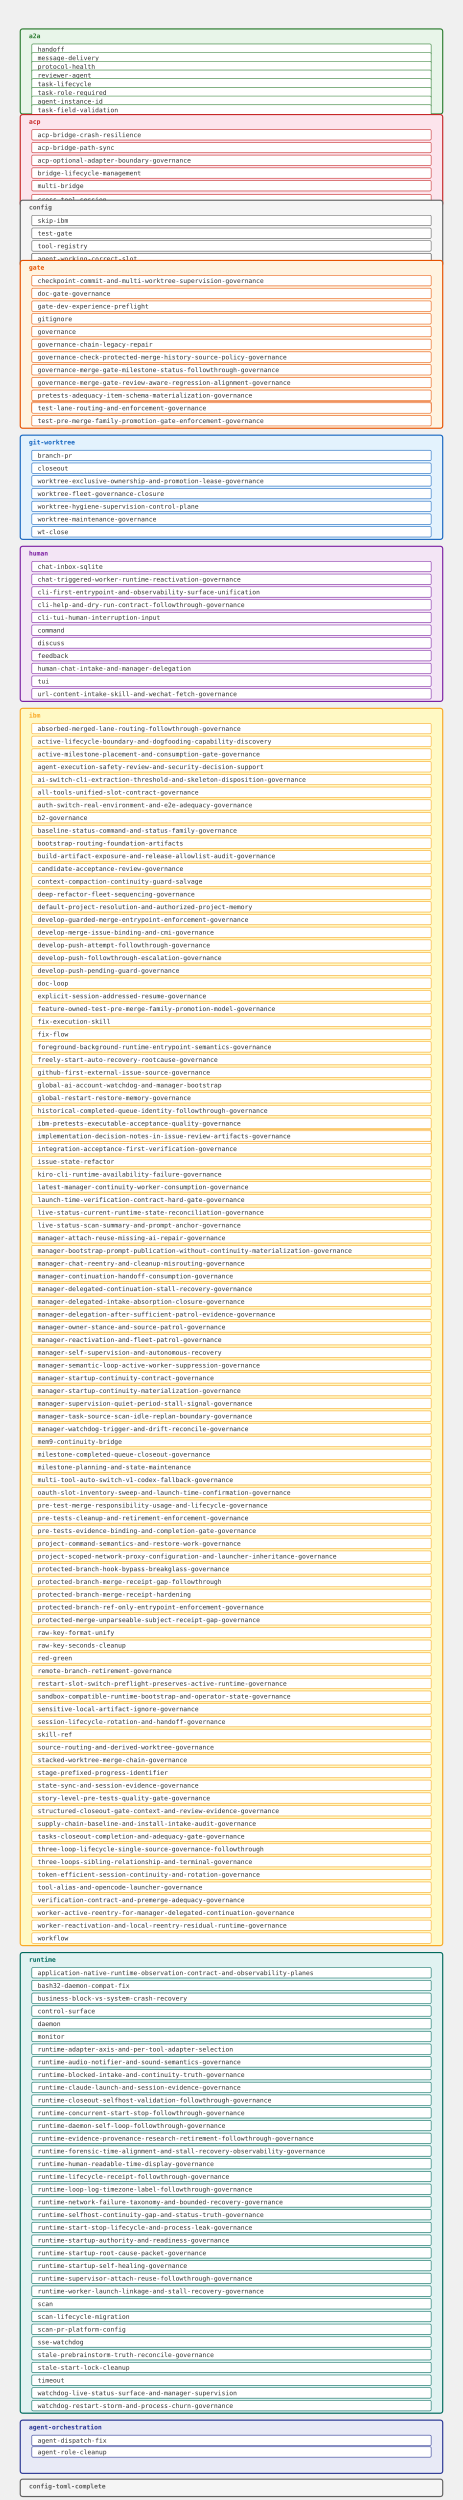
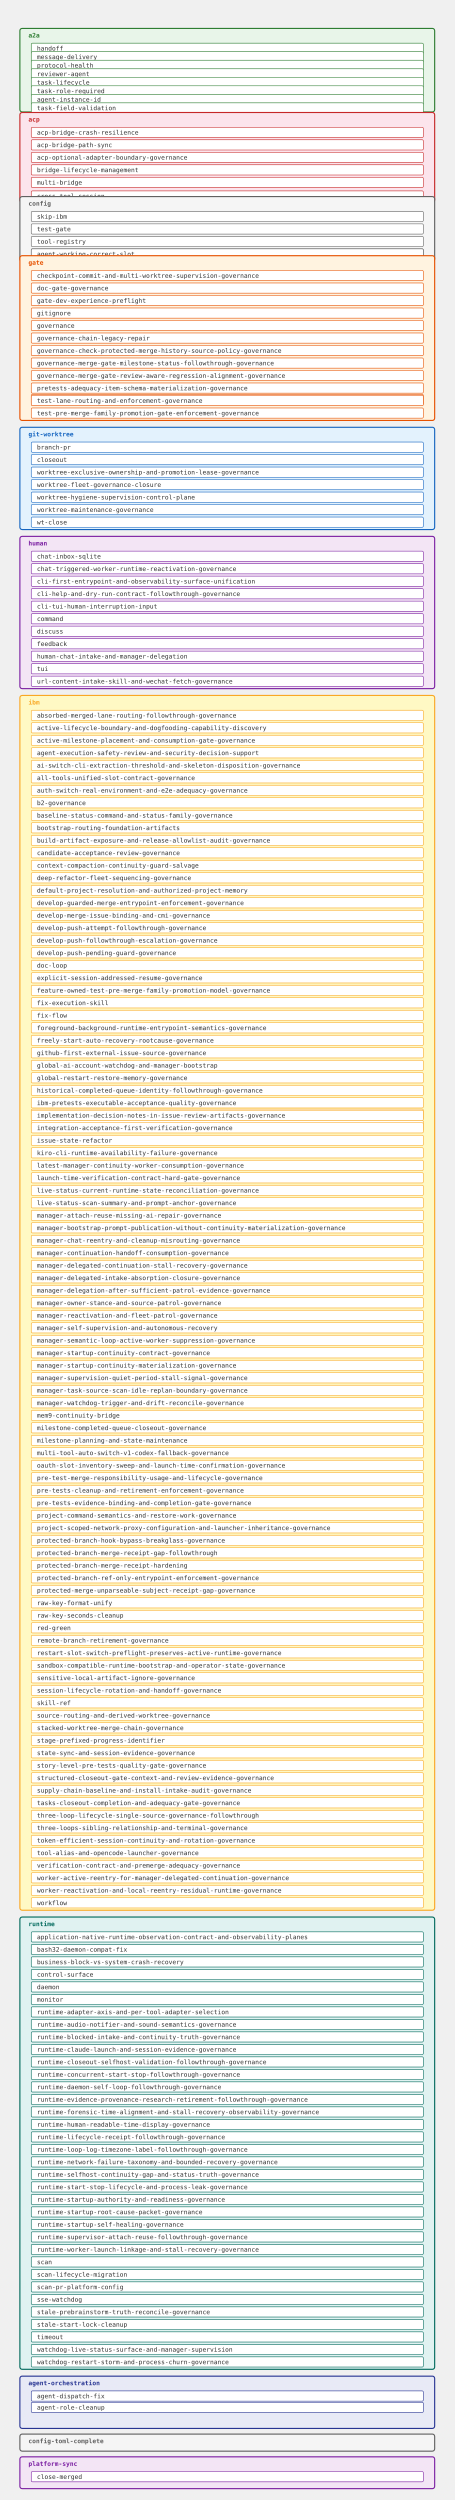
- <svg xmlns="http://www.w3.org/2000/svg" viewBox="0 0 800 4320" width="800">
+ <svg xmlns="http://www.w3.org/2000/svg" viewBox="0 0 800 4400" width="800">
  <style>text { font-family: monospace; font-size: 11px; }</style>
  <rect id="epic-a2a" x="35" y="50" width="730" height="147" fill="#e8f5e9" stroke="#2e7d32" stroke-width="2" rx="4" />
  <text x="50" y="66" font-size="14" font-weight="bold" fill="#2e7d32">a2a</text>
  <rect id="story-handoff" x="55" y="76" width="690" height="18" fill="#fff" stroke="#2e7d32" stroke-width="1" rx="2" />
  <text x="65" y="89" fill="#333">handoff</text>
  <rect id="story-message-delivery" x="55" y="91" width="690" height="18" fill="#fff" stroke="#2e7d32" stroke-width="1" rx="2" />
  <text x="65" y="104" fill="#333">message-delivery</text>
  <rect id="story-protocol-health" x="55" y="106" width="690" height="18" fill="#fff" stroke="#2e7d32" stroke-width="1" rx="2" />
  <text x="65" y="119" fill="#333">protocol-health</text>
  <rect id="story-reviewer-agent" x="55" y="121" width="690" height="18" fill="#fff" stroke="#2e7d32" stroke-width="1" rx="2" />
  <text x="65" y="134" fill="#333">reviewer-agent</text>
  <rect id="story-task-lifecycle" x="55" y="136" width="690" height="18" fill="#fff" stroke="#2e7d32" stroke-width="1" rx="2" />
  <text x="65" y="149" fill="#333">task-lifecycle</text>
  <rect id="story-task-role-required" x="55" y="151" width="690" height="18" fill="#fff" stroke="#2e7d32" stroke-width="1" rx="2" />
  <text x="65" y="164" fill="#333">task-role-required</text>
  <rect id="story-agent-instance-id" x="55" y="166" width="690" height="18" fill="#fff" stroke="#2e7d32" stroke-width="1" rx="2" />
  <text x="65" y="179" fill="#333">agent-instance-id</text>
  <rect id="story-task-field-validation" x="55" y="181" width="690" height="18" fill="#fff" stroke="#2e7d32" stroke-width="1" rx="2" />
  <text x="65" y="194" fill="#333">task-field-validation</text>
  <rect id="epic-acp" x="35" y="198" width="730" height="158" fill="#fce4ec" stroke="#c62828" stroke-width="2" rx="4" />
  <text x="50" y="214" font-size="14" font-weight="bold" fill="#c62828">acp</text>
  <rect id="story-acp-bridge-crash-resilience" x="55" y="224" width="690" height="18" fill="#fff" stroke="#c62828" stroke-width="1" rx="2" />
  <text x="65" y="237" fill="#333">acp-bridge-crash-resilience</text>
  <rect id="story-acp-bridge-path-sync" x="55" y="246" width="690" height="18" fill="#fff" stroke="#c62828" stroke-width="1" rx="2" />
  <text x="65" y="259" fill="#333">acp-bridge-path-sync</text>
  <rect id="story-acp-optional-adapter-boundary-governance" x="55" y="268" width="690" height="18" fill="#fff" stroke="#c62828" stroke-width="1" rx="2" />
  <text x="65" y="281" fill="#333">acp-optional-adapter-boundary-governance</text>
  <rect id="story-bridge-lifecycle-management" x="55" y="290" width="690" height="18" fill="#fff" stroke="#c62828" stroke-width="1" rx="2" />
  <text x="65" y="303" fill="#333">bridge-lifecycle-management</text>
  <rect id="story-multi-bridge" x="55" y="312" width="690" height="18" fill="#fff" stroke="#c62828" stroke-width="1" rx="2" />
  <text x="65" y="325" fill="#333">multi-bridge</text>
  <rect id="story-cross-tool-session" x="55" y="336" width="690" height="18" fill="#fff" stroke="#c62828" stroke-width="1" rx="2" />
  <text x="65" y="349" fill="#333">cross-tool-session</text>
  <rect id="epic-config" x="35" y="346" width="730" height="114" fill="#f5f5f5" stroke="#616161" stroke-width="2" rx="4" />
  <text x="50" y="362" font-size="14" font-weight="bold" fill="#616161">config</text>
  <rect id="story-skip-ibm" x="55" y="372" width="690" height="18" fill="#fff" stroke="#616161" stroke-width="1" rx="2" />
  <text x="65" y="385" fill="#333">skip-ibm</text>
  <rect id="story-test-gate" x="55" y="394" width="690" height="18" fill="#fff" stroke="#616161" stroke-width="1" rx="2" />
  <text x="65" y="407" fill="#333">test-gate</text>
  <rect id="story-tool-registry" x="55" y="416" width="690" height="18" fill="#fff" stroke="#616161" stroke-width="1" rx="2" />
  <text x="65" y="429" fill="#333">tool-registry</text>
  <rect id="story-toml-parsing-robustness" x="55" y="438" width="690" height="18" fill="#fff" stroke="#616161" stroke-width="1" rx="2" />
  <text x="65" y="451" fill="#333">toml-parsing-robustness</text>
  <rect id="story-agent-working-correct-slot" x="55" y="438" width="690" height="18" fill="#fff" stroke="#616161" stroke-width="1" rx="2" />
  <text x="65" y="451" fill="#333">agent-working-correct-slot</text>
  <rect id="epic-gate" x="35" y="450" width="730" height="290" fill="#fff3e0" stroke="#e65100" stroke-width="2" rx="4" />
  <text x="50" y="466" font-size="14" font-weight="bold" fill="#e65100">gate</text>
  <rect id="story-checkpoint-commit-and-multi-worktree-supervision-governance" x="55" y="476" width="690" height="18" fill="#fff" stroke="#e65100" stroke-width="1" rx="2" />
  <text x="65" y="489" fill="#333">checkpoint-commit-and-multi-worktree-supervision-governance</text>
  <rect id="story-doc-gate-governance" x="55" y="498" width="690" height="18" fill="#fff" stroke="#e65100" stroke-width="1" rx="2" />
  <text x="65" y="511" fill="#333">doc-gate-governance</text>
  <rect id="story-gate-dev-experience-preflight" x="55" y="520" width="690" height="18" fill="#fff" stroke="#e65100" stroke-width="1" rx="2" />
  <text x="65" y="533" fill="#333">gate-dev-experience-preflight</text>
  <rect id="story-gitignore" x="55" y="542" width="690" height="18" fill="#fff" stroke="#e65100" stroke-width="1" rx="2" />
  <text x="65" y="555" fill="#333">gitignore</text>
  <rect id="story-governance" x="55" y="564" width="690" height="18" fill="#fff" stroke="#e65100" stroke-width="1" rx="2" />
  <text x="65" y="577" fill="#333">governance</text>
  <rect id="story-governance-chain-legacy-repair" x="55" y="586" width="690" height="18" fill="#fff" stroke="#e65100" stroke-width="1" rx="2" />
  <text x="65" y="599" fill="#333">governance-chain-legacy-repair</text>
  <rect id="story-governance-check-protected-merge-history-source-policy-governance" x="55" y="608" width="690" height="18" fill="#fff" stroke="#e65100" stroke-width="1" rx="2" />
  <text x="65" y="621" fill="#333">governance-check-protected-merge-history-source-policy-governance</text>
  <rect id="story-governance-merge-gate-milestone-status-followthrough-governance" x="55" y="630" width="690" height="18" fill="#fff" stroke="#e65100" stroke-width="1" rx="2" />
  <text x="65" y="643" fill="#333">governance-merge-gate-milestone-status-followthrough-governance</text>
  <rect id="story-governance-merge-gate-review-aware-regression-alignment-governance" x="55" y="652" width="690" height="18" fill="#fff" stroke="#e65100" stroke-width="1" rx="2" />
  <text x="65" y="665" fill="#333">governance-merge-gate-review-aware-regression-alignment-governance</text>
  <rect id="story-pretests-adequacy-item-schema-materialization-governance" x="55" y="674" width="690" height="18" fill="#fff" stroke="#e65100" stroke-width="1" rx="2" />
  <text x="65" y="687" fill="#333">pretests-adequacy-item-schema-materialization-governance</text>
  <rect id="story-pretests-gate-field-parsing-compat" x="55" y="694" width="690" height="18" fill="#fff" stroke="#e65100" stroke-width="1" rx="2" />
  <text x="65" y="707" fill="#333">pretests-gate-field-parsing-compat</text>
  <rect id="story-test-lane-routing-and-enforcement-governance" x="55" y="696" width="690" height="18" fill="#fff" stroke="#e65100" stroke-width="1" rx="2" />
  <text x="65" y="709" fill="#333">test-lane-routing-and-enforcement-governance</text>
  <rect id="story-test-pre-merge-family-promotion-gate-enforcement-governance" x="55" y="718" width="690" height="18" fill="#fff" stroke="#e65100" stroke-width="1" rx="2" />
  <text x="65" y="731" fill="#333">test-pre-merge-family-promotion-gate-enforcement-governance</text>
  <rect id="epic-git-worktree" x="35" y="752" width="730" height="180" fill="#e3f2fd" stroke="#1565c0" stroke-width="2" rx="4" />
  <text x="50" y="768" font-size="14" font-weight="bold" fill="#1565c0">git-worktree</text>
  <rect id="story-branch-pr" x="55" y="778" width="690" height="18" fill="#fff" stroke="#1565c0" stroke-width="1" rx="2" />
  <text x="65" y="791" fill="#333">branch-pr</text>
  <rect id="story-closeout" x="55" y="800" width="690" height="18" fill="#fff" stroke="#1565c0" stroke-width="1" rx="2" />
  <text x="65" y="813" fill="#333">closeout</text>
  <rect id="story-worktree-exclusive-ownership-and-promotion-lease-governance" x="55" y="822" width="690" height="18" fill="#fff" stroke="#1565c0" stroke-width="1" rx="2" />
  <text x="65" y="835" fill="#333">worktree-exclusive-ownership-and-promotion-lease-governance</text>
  <rect id="story-worktree-fleet-governance-closure" x="55" y="844" width="690" height="18" fill="#fff" stroke="#1565c0" stroke-width="1" rx="2" />
  <text x="65" y="857" fill="#333">worktree-fleet-governance-closure</text>
  <rect id="story-worktree-hygiene-supervision-control-plane" x="55" y="866" width="690" height="18" fill="#fff" stroke="#1565c0" stroke-width="1" rx="2" />
  <text x="65" y="879" fill="#333">worktree-hygiene-supervision-control-plane</text>
  <rect id="story-worktree-maintenance-governance" x="55" y="888" width="690" height="18" fill="#fff" stroke="#1565c0" stroke-width="1" rx="2" />
  <text x="65" y="901" fill="#333">worktree-maintenance-governance</text>
  <rect id="story-wt-close" x="55" y="910" width="690" height="18" fill="#fff" stroke="#1565c0" stroke-width="1" rx="2" />
  <text x="65" y="923" fill="#333">wt-close</text>
  <rect id="epic-human" x="35" y="944" width="730" height="268" fill="#f3e5f5" stroke="#7b1fa2" stroke-width="2" rx="4" />
  <text x="50" y="960" font-size="14" font-weight="bold" fill="#7b1fa2">human</text>
  <rect id="story-chat-inbox-sqlite" x="55" y="970" width="690" height="18" fill="#fff" stroke="#7b1fa2" stroke-width="1" rx="2" />
  <text x="65" y="983" fill="#333">chat-inbox-sqlite</text>
  <rect id="story-chat-triggered-worker-runtime-reactivation-governance" x="55" y="992" width="690" height="18" fill="#fff" stroke="#7b1fa2" stroke-width="1" rx="2" />
  <text x="65" y="1005" fill="#333">chat-triggered-worker-runtime-reactivation-governance</text>
  <rect id="story-cli-first-entrypoint-and-observability-surface-unification" x="55" y="1014" width="690" height="18" fill="#fff" stroke="#7b1fa2" stroke-width="1" rx="2" />
  <text x="65" y="1027" fill="#333">cli-first-entrypoint-and-observability-surface-unification</text>
  <rect id="story-cli-help-and-dry-run-contract-followthrough-governance" x="55" y="1036" width="690" height="18" fill="#fff" stroke="#7b1fa2" stroke-width="1" rx="2" />
  <text x="65" y="1049" fill="#333">cli-help-and-dry-run-contract-followthrough-governance</text>
  <rect id="story-cli-tui-human-interruption-input" x="55" y="1058" width="690" height="18" fill="#fff" stroke="#7b1fa2" stroke-width="1" rx="2" />
  <text x="65" y="1071" fill="#333">cli-tui-human-interruption-input</text>
  <rect id="story-command" x="55" y="1080" width="690" height="18" fill="#fff" stroke="#7b1fa2" stroke-width="1" rx="2" />
  <text x="65" y="1093" fill="#333">command</text>
  <rect id="story-discuss" x="55" y="1102" width="690" height="18" fill="#fff" stroke="#7b1fa2" stroke-width="1" rx="2" />
  <text x="65" y="1115" fill="#333">discuss</text>
  <rect id="story-feedback" x="55" y="1124" width="690" height="18" fill="#fff" stroke="#7b1fa2" stroke-width="1" rx="2" />
  <text x="65" y="1137" fill="#333">feedback</text>
  <rect id="story-human-chat-intake-and-manager-delegation" x="55" y="1146" width="690" height="18" fill="#fff" stroke="#7b1fa2" stroke-width="1" rx="2" />
  <text x="65" y="1159" fill="#333">human-chat-intake-and-manager-delegation</text>
  <rect id="story-tui" x="55" y="1168" width="690" height="18" fill="#fff" stroke="#7b1fa2" stroke-width="1" rx="2" />
  <text x="65" y="1181" fill="#333">tui</text>
  <rect id="story-url-content-intake-skill-and-wechat-fetch-governance" x="55" y="1190" width="690" height="18" fill="#fff" stroke="#7b1fa2" stroke-width="1" rx="2" />
  <text x="65" y="1203" fill="#333">url-content-intake-skill-and-wechat-fetch-governance</text>
  <rect id="epic-ibm" x="35" y="1224" width="730" height="2138" fill="#fff9c4" stroke="#f9a825" stroke-width="2" rx="4" />
  <text x="50" y="1240" font-size="14" font-weight="bold" fill="#f9a825">ibm</text>
  <rect id="story-absorbed-merged-lane-routing-followthrough-governance" x="55" y="1250" width="690" height="18" fill="#fff" stroke="#f9a825" stroke-width="1" rx="2" />
  <text x="65" y="1263" fill="#333">absorbed-merged-lane-routing-followthrough-governance</text>
  <rect id="story-active-lifecycle-boundary-and-dogfooding-capability-discovery" x="55" y="1272" width="690" height="18" fill="#fff" stroke="#f9a825" stroke-width="1" rx="2" />
  <text x="65" y="1285" fill="#333">active-lifecycle-boundary-and-dogfooding-capability-discovery</text>
  <rect id="story-active-milestone-placement-and-consumption-gate-governance" x="55" y="1294" width="690" height="18" fill="#fff" stroke="#f9a825" stroke-width="1" rx="2" />
  <text x="65" y="1307" fill="#333">active-milestone-placement-and-consumption-gate-governance</text>
  <rect id="story-agent-execution-safety-review-and-security-decision-support" x="55" y="1316" width="690" height="18" fill="#fff" stroke="#f9a825" stroke-width="1" rx="2" />
  <text x="65" y="1329" fill="#333">agent-execution-safety-review-and-security-decision-support</text>
  <rect id="story-ai-switch-cli-extraction-threshold-and-skeleton-disposition-governance" x="55" y="1338" width="690" height="18" fill="#fff" stroke="#f9a825" stroke-width="1" rx="2" />
  <text x="65" y="1351" fill="#333">ai-switch-cli-extraction-threshold-and-skeleton-disposition-governance</text>
  <rect id="story-all-tools-unified-slot-contract-governance" x="55" y="1360" width="690" height="18" fill="#fff" stroke="#f9a825" stroke-width="1" rx="2" />
  <text x="65" y="1373" fill="#333">all-tools-unified-slot-contract-governance</text>
  <rect id="story-auth-switch-real-environment-and-e2e-adequacy-governance" x="55" y="1382" width="690" height="18" fill="#fff" stroke="#f9a825" stroke-width="1" rx="2" />
  <text x="65" y="1395" fill="#333">auth-switch-real-environment-and-e2e-adequacy-governance</text>
  <rect id="story-b2-governance" x="55" y="1404" width="690" height="18" fill="#fff" stroke="#f9a825" stroke-width="1" rx="2" />
  <text x="65" y="1417" fill="#333">b2-governance</text>
  <rect id="story-baseline-status-command-and-status-family-governance" x="55" y="1426" width="690" height="18" fill="#fff" stroke="#f9a825" stroke-width="1" rx="2" />
  <text x="65" y="1439" fill="#333">baseline-status-command-and-status-family-governance</text>
  <rect id="story-bootstrap-routing-foundation-artifacts" x="55" y="1448" width="690" height="18" fill="#fff" stroke="#f9a825" stroke-width="1" rx="2" />
  <text x="65" y="1461" fill="#333">bootstrap-routing-foundation-artifacts</text>
  <rect id="story-build-artifact-exposure-and-release-allowlist-audit-governance" x="55" y="1470" width="690" height="18" fill="#fff" stroke="#f9a825" stroke-width="1" rx="2" />
  <text x="65" y="1483" fill="#333">build-artifact-exposure-and-release-allowlist-audit-governance</text>
  <rect id="story-candidate-acceptance-review-governance" x="55" y="1492" width="690" height="18" fill="#fff" stroke="#f9a825" stroke-width="1" rx="2" />
  <text x="65" y="1505" fill="#333">candidate-acceptance-review-governance</text>
  <rect id="story-context-compaction-continuity-guard-salvage" x="55" y="1514" width="690" height="18" fill="#fff" stroke="#f9a825" stroke-width="1" rx="2" />
  <text x="65" y="1527" fill="#333">context-compaction-continuity-guard-salvage</text>
  <rect id="story-deep-refactor-fleet-sequencing-governance" x="55" y="1536" width="690" height="18" fill="#fff" stroke="#f9a825" stroke-width="1" rx="2" />
  <text x="65" y="1549" fill="#333">deep-refactor-fleet-sequencing-governance</text>
  <rect id="story-default-project-resolution-and-authorized-project-memory" x="55" y="1558" width="690" height="18" fill="#fff" stroke="#f9a825" stroke-width="1" rx="2" />
  <text x="65" y="1571" fill="#333">default-project-resolution-and-authorized-project-memory</text>
  <rect id="story-develop-guarded-merge-entrypoint-enforcement-governance" x="55" y="1580" width="690" height="18" fill="#fff" stroke="#f9a825" stroke-width="1" rx="2" />
  <text x="65" y="1593" fill="#333">develop-guarded-merge-entrypoint-enforcement-governance</text>
  <rect id="story-develop-merge-issue-binding-and-cmi-governance" x="55" y="1602" width="690" height="18" fill="#fff" stroke="#f9a825" stroke-width="1" rx="2" />
  <text x="65" y="1615" fill="#333">develop-merge-issue-binding-and-cmi-governance</text>
  <rect id="story-develop-push-attempt-followthrough-governance" x="55" y="1624" width="690" height="18" fill="#fff" stroke="#f9a825" stroke-width="1" rx="2" />
  <text x="65" y="1637" fill="#333">develop-push-attempt-followthrough-governance</text>
  <rect id="story-develop-push-followthrough-escalation-governance" x="55" y="1646" width="690" height="18" fill="#fff" stroke="#f9a825" stroke-width="1" rx="2" />
  <text x="65" y="1659" fill="#333">develop-push-followthrough-escalation-governance</text>
  <rect id="story-develop-push-pending-guard-governance" x="55" y="1668" width="690" height="18" fill="#fff" stroke="#f9a825" stroke-width="1" rx="2" />
  <text x="65" y="1681" fill="#333">develop-push-pending-guard-governance</text>
  <rect id="story-doc-loop" x="55" y="1690" width="690" height="18" fill="#fff" stroke="#f9a825" stroke-width="1" rx="2" />
  <text x="65" y="1703" fill="#333">doc-loop</text>
  <rect id="story-explicit-session-addressed-resume-governance" x="55" y="1712" width="690" height="18" fill="#fff" stroke="#f9a825" stroke-width="1" rx="2" />
  <text x="65" y="1725" fill="#333">explicit-session-addressed-resume-governance</text>
  <rect id="story-feature-owned-test-pre-merge-family-promotion-model-governance" x="55" y="1734" width="690" height="18" fill="#fff" stroke="#f9a825" stroke-width="1" rx="2" />
  <text x="65" y="1747" fill="#333">feature-owned-test-pre-merge-family-promotion-model-governance</text>
  <rect id="story-fix-execution-skill" x="55" y="1756" width="690" height="18" fill="#fff" stroke="#f9a825" stroke-width="1" rx="2" />
  <text x="65" y="1769" fill="#333">fix-execution-skill</text>
  <rect id="story-fix-flow" x="55" y="1778" width="690" height="18" fill="#fff" stroke="#f9a825" stroke-width="1" rx="2" />
  <text x="65" y="1791" fill="#333">fix-flow</text>
  <rect id="story-foreground-background-runtime-entrypoint-semantics-governance" x="55" y="1800" width="690" height="18" fill="#fff" stroke="#f9a825" stroke-width="1" rx="2" />
  <text x="65" y="1813" fill="#333">foreground-background-runtime-entrypoint-semantics-governance</text>
  <rect id="story-freely-start-auto-recovery-rootcause-governance" x="55" y="1822" width="690" height="18" fill="#fff" stroke="#f9a825" stroke-width="1" rx="2" />
  <text x="65" y="1835" fill="#333">freely-start-auto-recovery-rootcause-governance</text>
  <rect id="story-github-first-external-issue-source-governance" x="55" y="1844" width="690" height="18" fill="#fff" stroke="#f9a825" stroke-width="1" rx="2" />
  <text x="65" y="1857" fill="#333">github-first-external-issue-source-governance</text>
  <rect id="story-global-ai-account-watchdog-and-manager-bootstrap" x="55" y="1866" width="690" height="18" fill="#fff" stroke="#f9a825" stroke-width="1" rx="2" />
  <text x="65" y="1879" fill="#333">global-ai-account-watchdog-and-manager-bootstrap</text>
  <rect id="story-global-restart-restore-memory-governance" x="55" y="1888" width="690" height="18" fill="#fff" stroke="#f9a825" stroke-width="1" rx="2" />
  <text x="65" y="1901" fill="#333">global-restart-restore-memory-governance</text>
  <rect id="story-historical-completed-queue-identity-followthrough-governance" x="55" y="1910" width="690" height="18" fill="#fff" stroke="#f9a825" stroke-width="1" rx="2" />
  <text x="65" y="1923" fill="#333">historical-completed-queue-identity-followthrough-governance</text>
  <rect id="story-ibm-pretests-executable-acceptance-quality-governance" x="55" y="1932" width="690" height="18" fill="#fff" stroke="#f9a825" stroke-width="1" rx="2" />
  <text x="65" y="1945" fill="#333">ibm-pretests-executable-acceptance-quality-governance</text>
  <rect id="story-skill-lifecycle-reference" x="55" y="1952" width="690" height="18" fill="#fff" stroke="#f9a825" stroke-width="1" rx="2" />
  <text x="65" y="1965" fill="#333">skill-lifecycle-reference</text>
  <rect id="story-doc-sync-cross-tool" x="55" y="1972" width="690" height="18" fill="#fff" stroke="#f9a825" stroke-width="1" rx="2" />
  <text x="65" y="1985" fill="#333">doc-sync-cross-tool</text>
  <rect id="story-implementation-decision-notes-in-issue-review-artifacts-governance" x="55" y="1954" width="690" height="18" fill="#fff" stroke="#f9a825" stroke-width="1" rx="2" />
  <text x="65" y="1967" fill="#333">implementation-decision-notes-in-issue-review-artifacts-governance</text>
  <rect id="story-integration-acceptance-first-verification-governance" x="55" y="1976" width="690" height="18" fill="#fff" stroke="#f9a825" stroke-width="1" rx="2" />
  <text x="65" y="1989" fill="#333">integration-acceptance-first-verification-governance</text>
  <rect id="story-issue-state-refactor" x="55" y="1998" width="690" height="18" fill="#fff" stroke="#f9a825" stroke-width="1" rx="2" />
  <text x="65" y="2011" fill="#333">issue-state-refactor</text>
  <rect id="story-kiro-cli-runtime-availability-failure-governance" x="55" y="2020" width="690" height="18" fill="#fff" stroke="#f9a825" stroke-width="1" rx="2" />
  <text x="65" y="2033" fill="#333">kiro-cli-runtime-availability-failure-governance</text>
  <rect id="story-latest-manager-continuity-worker-consumption-governance" x="55" y="2042" width="690" height="18" fill="#fff" stroke="#f9a825" stroke-width="1" rx="2" />
  <text x="65" y="2055" fill="#333">latest-manager-continuity-worker-consumption-governance</text>
  <rect id="story-launch-time-verification-contract-hard-gate-governance" x="55" y="2064" width="690" height="18" fill="#fff" stroke="#f9a825" stroke-width="1" rx="2" />
  <text x="65" y="2077" fill="#333">launch-time-verification-contract-hard-gate-governance</text>
  <rect id="story-live-status-current-runtime-state-reconciliation-governance" x="55" y="2086" width="690" height="18" fill="#fff" stroke="#f9a825" stroke-width="1" rx="2" />
  <text x="65" y="2099" fill="#333">live-status-current-runtime-state-reconciliation-governance</text>
  <rect id="story-live-status-scan-summary-and-prompt-anchor-governance" x="55" y="2108" width="690" height="18" fill="#fff" stroke="#f9a825" stroke-width="1" rx="2" />
  <text x="65" y="2121" fill="#333">live-status-scan-summary-and-prompt-anchor-governance</text>
  <rect id="story-manager-attach-reuse-missing-ai-repair-governance" x="55" y="2130" width="690" height="18" fill="#fff" stroke="#f9a825" stroke-width="1" rx="2" />
  <text x="65" y="2143" fill="#333">manager-attach-reuse-missing-ai-repair-governance</text>
  <rect id="story-manager-bootstrap-prompt-publication-without-continuity-materialization-governance" x="55" y="2152" width="690" height="18" fill="#fff" stroke="#f9a825" stroke-width="1" rx="2" />
  <text x="65" y="2165" fill="#333">manager-bootstrap-prompt-publication-without-continuity-materialization-governance</text>
  <rect id="story-manager-chat-reentry-and-cleanup-misrouting-governance" x="55" y="2174" width="690" height="18" fill="#fff" stroke="#f9a825" stroke-width="1" rx="2" />
  <text x="65" y="2187" fill="#333">manager-chat-reentry-and-cleanup-misrouting-governance</text>
  <rect id="story-manager-continuation-handoff-consumption-governance" x="55" y="2196" width="690" height="18" fill="#fff" stroke="#f9a825" stroke-width="1" rx="2" />
  <text x="65" y="2209" fill="#333">manager-continuation-handoff-consumption-governance</text>
  <rect id="story-manager-delegated-continuation-stall-recovery-governance" x="55" y="2218" width="690" height="18" fill="#fff" stroke="#f9a825" stroke-width="1" rx="2" />
  <text x="65" y="2231" fill="#333">manager-delegated-continuation-stall-recovery-governance</text>
  <rect id="story-manager-delegated-intake-absorption-closure-governance" x="55" y="2240" width="690" height="18" fill="#fff" stroke="#f9a825" stroke-width="1" rx="2" />
  <text x="65" y="2253" fill="#333">manager-delegated-intake-absorption-closure-governance</text>
  <rect id="story-manager-delegation-after-sufficient-patrol-evidence-governance" x="55" y="2262" width="690" height="18" fill="#fff" stroke="#f9a825" stroke-width="1" rx="2" />
  <text x="65" y="2275" fill="#333">manager-delegation-after-sufficient-patrol-evidence-governance</text>
  <rect id="story-manager-owner-stance-and-source-patrol-governance" x="55" y="2284" width="690" height="18" fill="#fff" stroke="#f9a825" stroke-width="1" rx="2" />
  <text x="65" y="2297" fill="#333">manager-owner-stance-and-source-patrol-governance</text>
  <rect id="story-manager-reactivation-and-fleet-patrol-governance" x="55" y="2306" width="690" height="18" fill="#fff" stroke="#f9a825" stroke-width="1" rx="2" />
  <text x="65" y="2319" fill="#333">manager-reactivation-and-fleet-patrol-governance</text>
  <rect id="story-manager-self-supervision-and-autonomous-recovery" x="55" y="2328" width="690" height="18" fill="#fff" stroke="#f9a825" stroke-width="1" rx="2" />
  <text x="65" y="2341" fill="#333">manager-self-supervision-and-autonomous-recovery</text>
  <rect id="story-manager-semantic-loop-active-worker-suppression-governance" x="55" y="2350" width="690" height="18" fill="#fff" stroke="#f9a825" stroke-width="1" rx="2" />
  <text x="65" y="2363" fill="#333">manager-semantic-loop-active-worker-suppression-governance</text>
  <rect id="story-manager-startup-continuity-contract-governance" x="55" y="2372" width="690" height="18" fill="#fff" stroke="#f9a825" stroke-width="1" rx="2" />
  <text x="65" y="2385" fill="#333">manager-startup-continuity-contract-governance</text>
  <rect id="story-manager-startup-continuity-materialization-governance" x="55" y="2394" width="690" height="18" fill="#fff" stroke="#f9a825" stroke-width="1" rx="2" />
  <text x="65" y="2407" fill="#333">manager-startup-continuity-materialization-governance</text>
  <rect id="story-manager-supervision-quiet-period-stall-signal-governance" x="55" y="2416" width="690" height="18" fill="#fff" stroke="#f9a825" stroke-width="1" rx="2" />
  <text x="65" y="2429" fill="#333">manager-supervision-quiet-period-stall-signal-governance</text>
  <rect id="story-manager-task-source-scan-idle-replan-boundary-governance" x="55" y="2438" width="690" height="18" fill="#fff" stroke="#f9a825" stroke-width="1" rx="2" />
  <text x="65" y="2451" fill="#333">manager-task-source-scan-idle-replan-boundary-governance</text>
  <rect id="story-manager-watchdog-trigger-and-drift-reconcile-governance" x="55" y="2460" width="690" height="18" fill="#fff" stroke="#f9a825" stroke-width="1" rx="2" />
  <text x="65" y="2473" fill="#333">manager-watchdog-trigger-and-drift-reconcile-governance</text>
  <rect id="story-mem9-continuity-bridge" x="55" y="2482" width="690" height="18" fill="#fff" stroke="#f9a825" stroke-width="1" rx="2" />
  <text x="65" y="2495" fill="#333">mem9-continuity-bridge</text>
  <rect id="story-milestone-completed-queue-closeout-governance" x="55" y="2504" width="690" height="18" fill="#fff" stroke="#f9a825" stroke-width="1" rx="2" />
  <text x="65" y="2517" fill="#333">milestone-completed-queue-closeout-governance</text>
  <rect id="story-milestone-planning-and-state-maintenance" x="55" y="2526" width="690" height="18" fill="#fff" stroke="#f9a825" stroke-width="1" rx="2" />
  <text x="65" y="2539" fill="#333">milestone-planning-and-state-maintenance</text>
  <rect id="story-multi-tool-auto-switch-v1-codex-fallback-governance" x="55" y="2548" width="690" height="18" fill="#fff" stroke="#f9a825" stroke-width="1" rx="2" />
  <text x="65" y="2561" fill="#333">multi-tool-auto-switch-v1-codex-fallback-governance</text>
  <rect id="story-oauth-slot-inventory-sweep-and-launch-time-confirmation-governance" x="55" y="2570" width="690" height="18" fill="#fff" stroke="#f9a825" stroke-width="1" rx="2" />
  <text x="65" y="2583" fill="#333">oauth-slot-inventory-sweep-and-launch-time-confirmation-governance</text>
  <rect id="story-pre-test-merge-responsibility-usage-and-lifecycle-governance" x="55" y="2592" width="690" height="18" fill="#fff" stroke="#f9a825" stroke-width="1" rx="2" />
  <text x="65" y="2605" fill="#333">pre-test-merge-responsibility-usage-and-lifecycle-governance</text>
  <rect id="story-pre-tests-cleanup-and-retirement-enforcement-governance" x="55" y="2614" width="690" height="18" fill="#fff" stroke="#f9a825" stroke-width="1" rx="2" />
  <text x="65" y="2627" fill="#333">pre-tests-cleanup-and-retirement-enforcement-governance</text>
  <rect id="story-pre-tests-evidence-binding-and-completion-gate-governance" x="55" y="2636" width="690" height="18" fill="#fff" stroke="#f9a825" stroke-width="1" rx="2" />
  <text x="65" y="2649" fill="#333">pre-tests-evidence-binding-and-completion-gate-governance</text>
  <rect id="story-project-command-semantics-and-restore-work-governance" x="55" y="2658" width="690" height="18" fill="#fff" stroke="#f9a825" stroke-width="1" rx="2" />
  <text x="65" y="2671" fill="#333">project-command-semantics-and-restore-work-governance</text>
  <rect id="story-project-scoped-network-proxy-configuration-and-launcher-inheritance-governance" x="55" y="2680" width="690" height="18" fill="#fff" stroke="#f9a825" stroke-width="1" rx="2" />
  <text x="65" y="2693" fill="#333">project-scoped-network-proxy-configuration-and-launcher-inheritance-governance</text>
  <rect id="story-protected-branch-hook-bypass-breakglass-governance" x="55" y="2702" width="690" height="18" fill="#fff" stroke="#f9a825" stroke-width="1" rx="2" />
  <text x="65" y="2715" fill="#333">protected-branch-hook-bypass-breakglass-governance</text>
  <rect id="story-protected-branch-merge-receipt-gap-followthrough" x="55" y="2724" width="690" height="18" fill="#fff" stroke="#f9a825" stroke-width="1" rx="2" />
  <text x="65" y="2737" fill="#333">protected-branch-merge-receipt-gap-followthrough</text>
  <rect id="story-protected-branch-merge-receipt-hardening" x="55" y="2746" width="690" height="18" fill="#fff" stroke="#f9a825" stroke-width="1" rx="2" />
  <text x="65" y="2759" fill="#333">protected-branch-merge-receipt-hardening</text>
  <rect id="story-protected-branch-ref-only-entrypoint-enforcement-governance" x="55" y="2768" width="690" height="18" fill="#fff" stroke="#f9a825" stroke-width="1" rx="2" />
  <text x="65" y="2781" fill="#333">protected-branch-ref-only-entrypoint-enforcement-governance</text>
  <rect id="story-protected-merge-unparseable-subject-receipt-gap-governance" x="55" y="2790" width="690" height="18" fill="#fff" stroke="#f9a825" stroke-width="1" rx="2" />
  <text x="65" y="2803" fill="#333">protected-merge-unparseable-subject-receipt-gap-governance</text>
  <rect id="story-raw-key-format-unify" x="55" y="2812" width="690" height="18" fill="#fff" stroke="#f9a825" stroke-width="1" rx="2" />
  <text x="65" y="2825" fill="#333">raw-key-format-unify</text>
  <rect id="story-raw-key-seconds-cleanup" x="55" y="2834" width="690" height="18" fill="#fff" stroke="#f9a825" stroke-width="1" rx="2" />
  <text x="65" y="2847" fill="#333">raw-key-seconds-cleanup</text>
  <rect id="story-red-green" x="55" y="2856" width="690" height="18" fill="#fff" stroke="#f9a825" stroke-width="1" rx="2" />
  <text x="65" y="2869" fill="#333">red-green</text>
  <rect id="story-remote-branch-retirement-governance" x="55" y="2878" width="690" height="18" fill="#fff" stroke="#f9a825" stroke-width="1" rx="2" />
  <text x="65" y="2891" fill="#333">remote-branch-retirement-governance</text>
  <rect id="story-restart-slot-switch-preflight-preserves-active-runtime-governance" x="55" y="2900" width="690" height="18" fill="#fff" stroke="#f9a825" stroke-width="1" rx="2" />
  <text x="65" y="2913" fill="#333">restart-slot-switch-preflight-preserves-active-runtime-governance</text>
  <rect id="story-sandbox-compatible-runtime-bootstrap-and-operator-state-governance" x="55" y="2922" width="690" height="18" fill="#fff" stroke="#f9a825" stroke-width="1" rx="2" />
  <text x="65" y="2935" fill="#333">sandbox-compatible-runtime-bootstrap-and-operator-state-governance</text>
  <rect id="story-sensitive-local-artifact-ignore-governance" x="55" y="2944" width="690" height="18" fill="#fff" stroke="#f9a825" stroke-width="1" rx="2" />
  <text x="65" y="2957" fill="#333">sensitive-local-artifact-ignore-governance</text>
  <rect id="story-session-lifecycle-rotation-and-handoff-governance" x="55" y="2966" width="690" height="18" fill="#fff" stroke="#f9a825" stroke-width="1" rx="2" />
  <text x="65" y="2979" fill="#333">session-lifecycle-rotation-and-handoff-governance</text>
  <rect id="story-skill-ref" x="55" y="2988" width="690" height="18" fill="#fff" stroke="#f9a825" stroke-width="1" rx="2" />
  <text x="65" y="3001" fill="#333">skill-ref</text>
  <rect id="story-source-routing-and-derived-worktree-governance" x="55" y="3010" width="690" height="18" fill="#fff" stroke="#f9a825" stroke-width="1" rx="2" />
  <text x="65" y="3023" fill="#333">source-routing-and-derived-worktree-governance</text>
  <rect id="story-stacked-worktree-merge-chain-governance" x="55" y="3032" width="690" height="18" fill="#fff" stroke="#f9a825" stroke-width="1" rx="2" />
  <text x="65" y="3045" fill="#333">stacked-worktree-merge-chain-governance</text>
  <rect id="story-stage-prefixed-progress-identifier" x="55" y="3054" width="690" height="18" fill="#fff" stroke="#f9a825" stroke-width="1" rx="2" />
  <text x="65" y="3067" fill="#333">stage-prefixed-progress-identifier</text>
  <rect id="story-state-sync-and-session-evidence-governance" x="55" y="3076" width="690" height="18" fill="#fff" stroke="#f9a825" stroke-width="1" rx="2" />
  <text x="65" y="3089" fill="#333">state-sync-and-session-evidence-governance</text>
  <rect id="story-story-level-pre-tests-quality-gate-governance" x="55" y="3098" width="690" height="18" fill="#fff" stroke="#f9a825" stroke-width="1" rx="2" />
  <text x="65" y="3111" fill="#333">story-level-pre-tests-quality-gate-governance</text>
  <rect id="story-structured-closeout-gate-context-and-review-evidence-governance" x="55" y="3120" width="690" height="18" fill="#fff" stroke="#f9a825" stroke-width="1" rx="2" />
  <text x="65" y="3133" fill="#333">structured-closeout-gate-context-and-review-evidence-governance</text>
  <rect id="story-supply-chain-baseline-and-install-intake-audit-governance" x="55" y="3142" width="690" height="18" fill="#fff" stroke="#f9a825" stroke-width="1" rx="2" />
  <text x="65" y="3155" fill="#333">supply-chain-baseline-and-install-intake-audit-governance</text>
  <rect id="story-tasks-closeout-completion-and-adequacy-gate-governance" x="55" y="3164" width="690" height="18" fill="#fff" stroke="#f9a825" stroke-width="1" rx="2" />
  <text x="65" y="3177" fill="#333">tasks-closeout-completion-and-adequacy-gate-governance</text>
  <rect id="story-three-loop-lifecycle-single-source-governance-followthrough" x="55" y="3186" width="690" height="18" fill="#fff" stroke="#f9a825" stroke-width="1" rx="2" />
  <text x="65" y="3199" fill="#333">three-loop-lifecycle-single-source-governance-followthrough</text>
  <rect id="story-three-loops-sibling-relationship-and-terminal-governance" x="55" y="3208" width="690" height="18" fill="#fff" stroke="#f9a825" stroke-width="1" rx="2" />
  <text x="65" y="3221" fill="#333">three-loops-sibling-relationship-and-terminal-governance</text>
  <rect id="story-token-efficient-session-continuity-and-rotation-governance" x="55" y="3230" width="690" height="18" fill="#fff" stroke="#f9a825" stroke-width="1" rx="2" />
  <text x="65" y="3243" fill="#333">token-efficient-session-continuity-and-rotation-governance</text>
  <rect id="story-tool-alias-and-opencode-launcher-governance" x="55" y="3252" width="690" height="18" fill="#fff" stroke="#f9a825" stroke-width="1" rx="2" />
  <text x="65" y="3265" fill="#333">tool-alias-and-opencode-launcher-governance</text>
  <rect id="story-verification-contract-and-premerge-adequacy-governance" x="55" y="3274" width="690" height="18" fill="#fff" stroke="#f9a825" stroke-width="1" rx="2" />
  <text x="65" y="3287" fill="#333">verification-contract-and-premerge-adequacy-governance</text>
  <rect id="story-worker-active-reentry-for-manager-delegated-continuation-governance" x="55" y="3296" width="690" height="18" fill="#fff" stroke="#f9a825" stroke-width="1" rx="2" />
  <text x="65" y="3309" fill="#333">worker-active-reentry-for-manager-delegated-continuation-governance</text>
  <rect id="story-worker-reactivation-and-local-reentry-residual-runtime-governance" x="55" y="3318" width="690" height="18" fill="#fff" stroke="#f9a825" stroke-width="1" rx="2" />
  <text x="65" y="3331" fill="#333">worker-reactivation-and-local-reentry-residual-runtime-governance</text>
  <rect id="story-workflow" x="55" y="3340" width="690" height="18" fill="#fff" stroke="#f9a825" stroke-width="1" rx="2" />
  <text x="65" y="3353" fill="#333">workflow</text>
  <rect id="epic-runtime" x="35" y="3374" width="730" height="796" fill="#e0f2f1" stroke="#00695c" stroke-width="2" rx="4" />
  <text x="50" y="3390" font-size="14" font-weight="bold" fill="#00695c">runtime</text>
  <rect id="story-application-native-runtime-observation-contract-and-observability-planes" x="55" y="3400" width="690" height="18" fill="#fff" stroke="#00695c" stroke-width="1" rx="2" />
  <text x="65" y="3413" fill="#333">application-native-runtime-observation-contract-and-observability-planes</text>
  <rect id="story-bash32-daemon-compat-fix" x="55" y="3422" width="690" height="18" fill="#fff" stroke="#00695c" stroke-width="1" rx="2" />
  <text x="65" y="3435" fill="#333">bash32-daemon-compat-fix</text>
  <rect id="story-business-block-vs-system-crash-recovery" x="55" y="3444" width="690" height="18" fill="#fff" stroke="#00695c" stroke-width="1" rx="2" />
  <text x="65" y="3457" fill="#333">business-block-vs-system-crash-recovery</text>
  <rect id="story-control-surface" x="55" y="3466" width="690" height="18" fill="#fff" stroke="#00695c" stroke-width="1" rx="2" />
  <text x="65" y="3479" fill="#333">control-surface</text>
  <rect id="story-daemon" x="55" y="3488" width="690" height="18" fill="#fff" stroke="#00695c" stroke-width="1" rx="2" />
  <text x="65" y="3501" fill="#333">daemon</text>
  <rect id="story-monitor" x="55" y="3510" width="690" height="18" fill="#fff" stroke="#00695c" stroke-width="1" rx="2" />
  <text x="65" y="3523" fill="#333">monitor</text>
  <rect id="story-runtime-adapter-axis-and-per-tool-adapter-selection" x="55" y="3532" width="690" height="18" fill="#fff" stroke="#00695c" stroke-width="1" rx="2" />
  <text x="65" y="3545" fill="#333">runtime-adapter-axis-and-per-tool-adapter-selection</text>
  <rect id="story-runtime-audio-notifier-and-sound-semantics-governance" x="55" y="3554" width="690" height="18" fill="#fff" stroke="#00695c" stroke-width="1" rx="2" />
  <text x="65" y="3567" fill="#333">runtime-audio-notifier-and-sound-semantics-governance</text>
  <rect id="story-runtime-blocked-intake-and-continuity-truth-governance" x="55" y="3576" width="690" height="18" fill="#fff" stroke="#00695c" stroke-width="1" rx="2" />
  <text x="65" y="3589" fill="#333">runtime-blocked-intake-and-continuity-truth-governance</text>
  <rect id="story-runtime-claude-launch-and-session-evidence-governance" x="55" y="3598" width="690" height="18" fill="#fff" stroke="#00695c" stroke-width="1" rx="2" />
  <text x="65" y="3611" fill="#333">runtime-claude-launch-and-session-evidence-governance</text>
  <rect id="story-runtime-closeout-selfhost-validation-followthrough-governance" x="55" y="3620" width="690" height="18" fill="#fff" stroke="#00695c" stroke-width="1" rx="2" />
  <text x="65" y="3633" fill="#333">runtime-closeout-selfhost-validation-followthrough-governance</text>
  <rect id="story-runtime-concurrent-start-stop-followthrough-governance" x="55" y="3642" width="690" height="18" fill="#fff" stroke="#00695c" stroke-width="1" rx="2" />
  <text x="65" y="3655" fill="#333">runtime-concurrent-start-stop-followthrough-governance</text>
  <rect id="story-runtime-daemon-self-loop-followthrough-governance" x="55" y="3664" width="690" height="18" fill="#fff" stroke="#00695c" stroke-width="1" rx="2" />
  <text x="65" y="3677" fill="#333">runtime-daemon-self-loop-followthrough-governance</text>
  <rect id="story-runtime-evidence-provenance-research-retirement-followthrough-governance" x="55" y="3686" width="690" height="18" fill="#fff" stroke="#00695c" stroke-width="1" rx="2" />
  <text x="65" y="3699" fill="#333">runtime-evidence-provenance-research-retirement-followthrough-governance</text>
  <rect id="story-runtime-forensic-time-alignment-and-stall-recovery-observability-governance" x="55" y="3708" width="690" height="18" fill="#fff" stroke="#00695c" stroke-width="1" rx="2" />
  <text x="65" y="3721" fill="#333">runtime-forensic-time-alignment-and-stall-recovery-observability-governance</text>
  <rect id="story-runtime-human-readable-time-display-governance" x="55" y="3730" width="690" height="18" fill="#fff" stroke="#00695c" stroke-width="1" rx="2" />
  <text x="65" y="3743" fill="#333">runtime-human-readable-time-display-governance</text>
  <rect id="story-runtime-lifecycle-receipt-followthrough-governance" x="55" y="3752" width="690" height="18" fill="#fff" stroke="#00695c" stroke-width="1" rx="2" />
  <text x="65" y="3765" fill="#333">runtime-lifecycle-receipt-followthrough-governance</text>
  <rect id="story-runtime-loop-log-timezone-label-followthrough-governance" x="55" y="3774" width="690" height="18" fill="#fff" stroke="#00695c" stroke-width="1" rx="2" />
  <text x="65" y="3787" fill="#333">runtime-loop-log-timezone-label-followthrough-governance</text>
  <rect id="story-runtime-network-failure-taxonomy-and-bounded-recovery-governance" x="55" y="3796" width="690" height="18" fill="#fff" stroke="#00695c" stroke-width="1" rx="2" />
  <text x="65" y="3809" fill="#333">runtime-network-failure-taxonomy-and-bounded-recovery-governance</text>
  <rect id="story-runtime-selfhost-continuity-gap-and-status-truth-governance" x="55" y="3818" width="690" height="18" fill="#fff" stroke="#00695c" stroke-width="1" rx="2" />
  <text x="65" y="3831" fill="#333">runtime-selfhost-continuity-gap-and-status-truth-governance</text>
  <rect id="story-runtime-start-stop-lifecycle-and-process-leak-governance" x="55" y="3840" width="690" height="18" fill="#fff" stroke="#00695c" stroke-width="1" rx="2" />
  <text x="65" y="3853" fill="#333">runtime-start-stop-lifecycle-and-process-leak-governance</text>
  <rect id="story-runtime-startup-authority-and-readiness-governance" x="55" y="3862" width="690" height="18" fill="#fff" stroke="#00695c" stroke-width="1" rx="2" />
  <text x="65" y="3875" fill="#333">runtime-startup-authority-and-readiness-governance</text>
  <rect id="story-runtime-startup-root-cause-packet-governance" x="55" y="3884" width="690" height="18" fill="#fff" stroke="#00695c" stroke-width="1" rx="2" />
  <text x="65" y="3897" fill="#333">runtime-startup-root-cause-packet-governance</text>
  <rect id="story-runtime-startup-self-healing-governance" x="55" y="3906" width="690" height="18" fill="#fff" stroke="#00695c" stroke-width="1" rx="2" />
  <text x="65" y="3919" fill="#333">runtime-startup-self-healing-governance</text>
  <rect id="story-runtime-supervisor-attach-reuse-followthrough-governance" x="55" y="3928" width="690" height="18" fill="#fff" stroke="#00695c" stroke-width="1" rx="2" />
  <text x="65" y="3941" fill="#333">runtime-supervisor-attach-reuse-followthrough-governance</text>
  <rect id="story-runtime-worker-launch-linkage-and-stall-recovery-governance" x="55" y="3950" width="690" height="18" fill="#fff" stroke="#00695c" stroke-width="1" rx="2" />
  <text x="65" y="3963" fill="#333">runtime-worker-launch-linkage-and-stall-recovery-governance</text>
  <rect id="story-scan" x="55" y="3972" width="690" height="18" fill="#fff" stroke="#00695c" stroke-width="1" rx="2" />
  <text x="65" y="3985" fill="#333">scan</text>
  <rect id="story-scan-lifecycle-migration" x="55" y="3994" width="690" height="18" fill="#fff" stroke="#00695c" stroke-width="1" rx="2" />
  <text x="65" y="4007" fill="#333">scan-lifecycle-migration</text>
  <rect id="story-scan-pr-platform-config" x="55" y="4016" width="690" height="18" fill="#fff" stroke="#00695c" stroke-width="1" rx="2" />
  <text x="65" y="4029" fill="#333">scan-pr-platform-config</text>
  <rect id="story-sse-watchdog" x="55" y="4038" width="690" height="18" fill="#fff" stroke="#00695c" stroke-width="1" rx="2" />
  <text x="65" y="4051" fill="#333">sse-watchdog</text>
  <rect id="story-stale-prebrainstorm-truth-reconcile-governance" x="55" y="4060" width="690" height="18" fill="#fff" stroke="#00695c" stroke-width="1" rx="2" />
  <text x="65" y="4073" fill="#333">stale-prebrainstorm-truth-reconcile-governance</text>
  <rect id="story-stale-start-lock-cleanup" x="55" y="4082" width="690" height="18" fill="#fff" stroke="#00695c" stroke-width="1" rx="2" />
  <text x="65" y="4095" fill="#333">stale-start-lock-cleanup</text>
  <rect id="story-timeout" x="55" y="4104" width="690" height="18" fill="#fff" stroke="#00695c" stroke-width="1" rx="2" />
  <text x="65" y="4117" fill="#333">timeout</text>
  <rect id="story-watchdog-live-status-surface-and-manager-supervision" x="55" y="4126" width="690" height="18" fill="#fff" stroke="#00695c" stroke-width="1" rx="2" />
  <text x="65" y="4139" fill="#333">watchdog-live-status-surface-and-manager-supervision</text>
  <rect id="story-watchdog-restart-storm-and-process-churn-governance" x="55" y="4148" width="690" height="18" fill="#fff" stroke="#00695c" stroke-width="1" rx="2" />
  <text x="65" y="4161" fill="#333">watchdog-restart-storm-and-process-churn-governance</text>
  <rect id="epic-agent-orchestration" x="35" y="4182" width="730" height="92" fill="#e8eaf6" stroke="#283593" stroke-width="2" rx="4" />
  <text x="50" y="4198" font-size="14" font-weight="bold" fill="#283593">agent-orchestration</text>
  <rect id="story-agent-dispatch-fix" x="55" y="4208" width="690" height="18" fill="#fff" stroke="#283593" stroke-width="1" rx="2" />
  <text x="65" y="4221" fill="#333">agent-dispatch-fix</text>
  <rect id="story-agent-role-cleanup" x="55" y="4228" width="690" height="18" fill="#fff" stroke="#283593" stroke-width="1" rx="2" />
  <text x="65" y="4241" fill="#333">agent-role-cleanup</text>
  <rect id="epic-config-toml-complete" x="35" y="4284" width="730" height="30" fill="#f5f5f5" stroke="#616161" stroke-width="2" rx="4" />
  <text x="50" y="4300" font-size="14" font-weight="bold" fill="#616161">config-toml-complete</text>
+   <rect id="epic-platform-sync" x="35" y="4324" width="730" height="56" fill="#f3e5f5" stroke="#7b1fa2" stroke-width="2" rx="4" />
+   <text x="50" y="4340" font-size="14" font-weight="bold" fill="#7b1fa2">platform-sync</text>
+   <rect id="story-close-merged" x="55" y="4350" width="690" height="18" fill="#fff" stroke="#7b1fa2" stroke-width="1" rx="2" />
+   <text x="65" y="4363" fill="#333">close-merged</text>
</svg>
